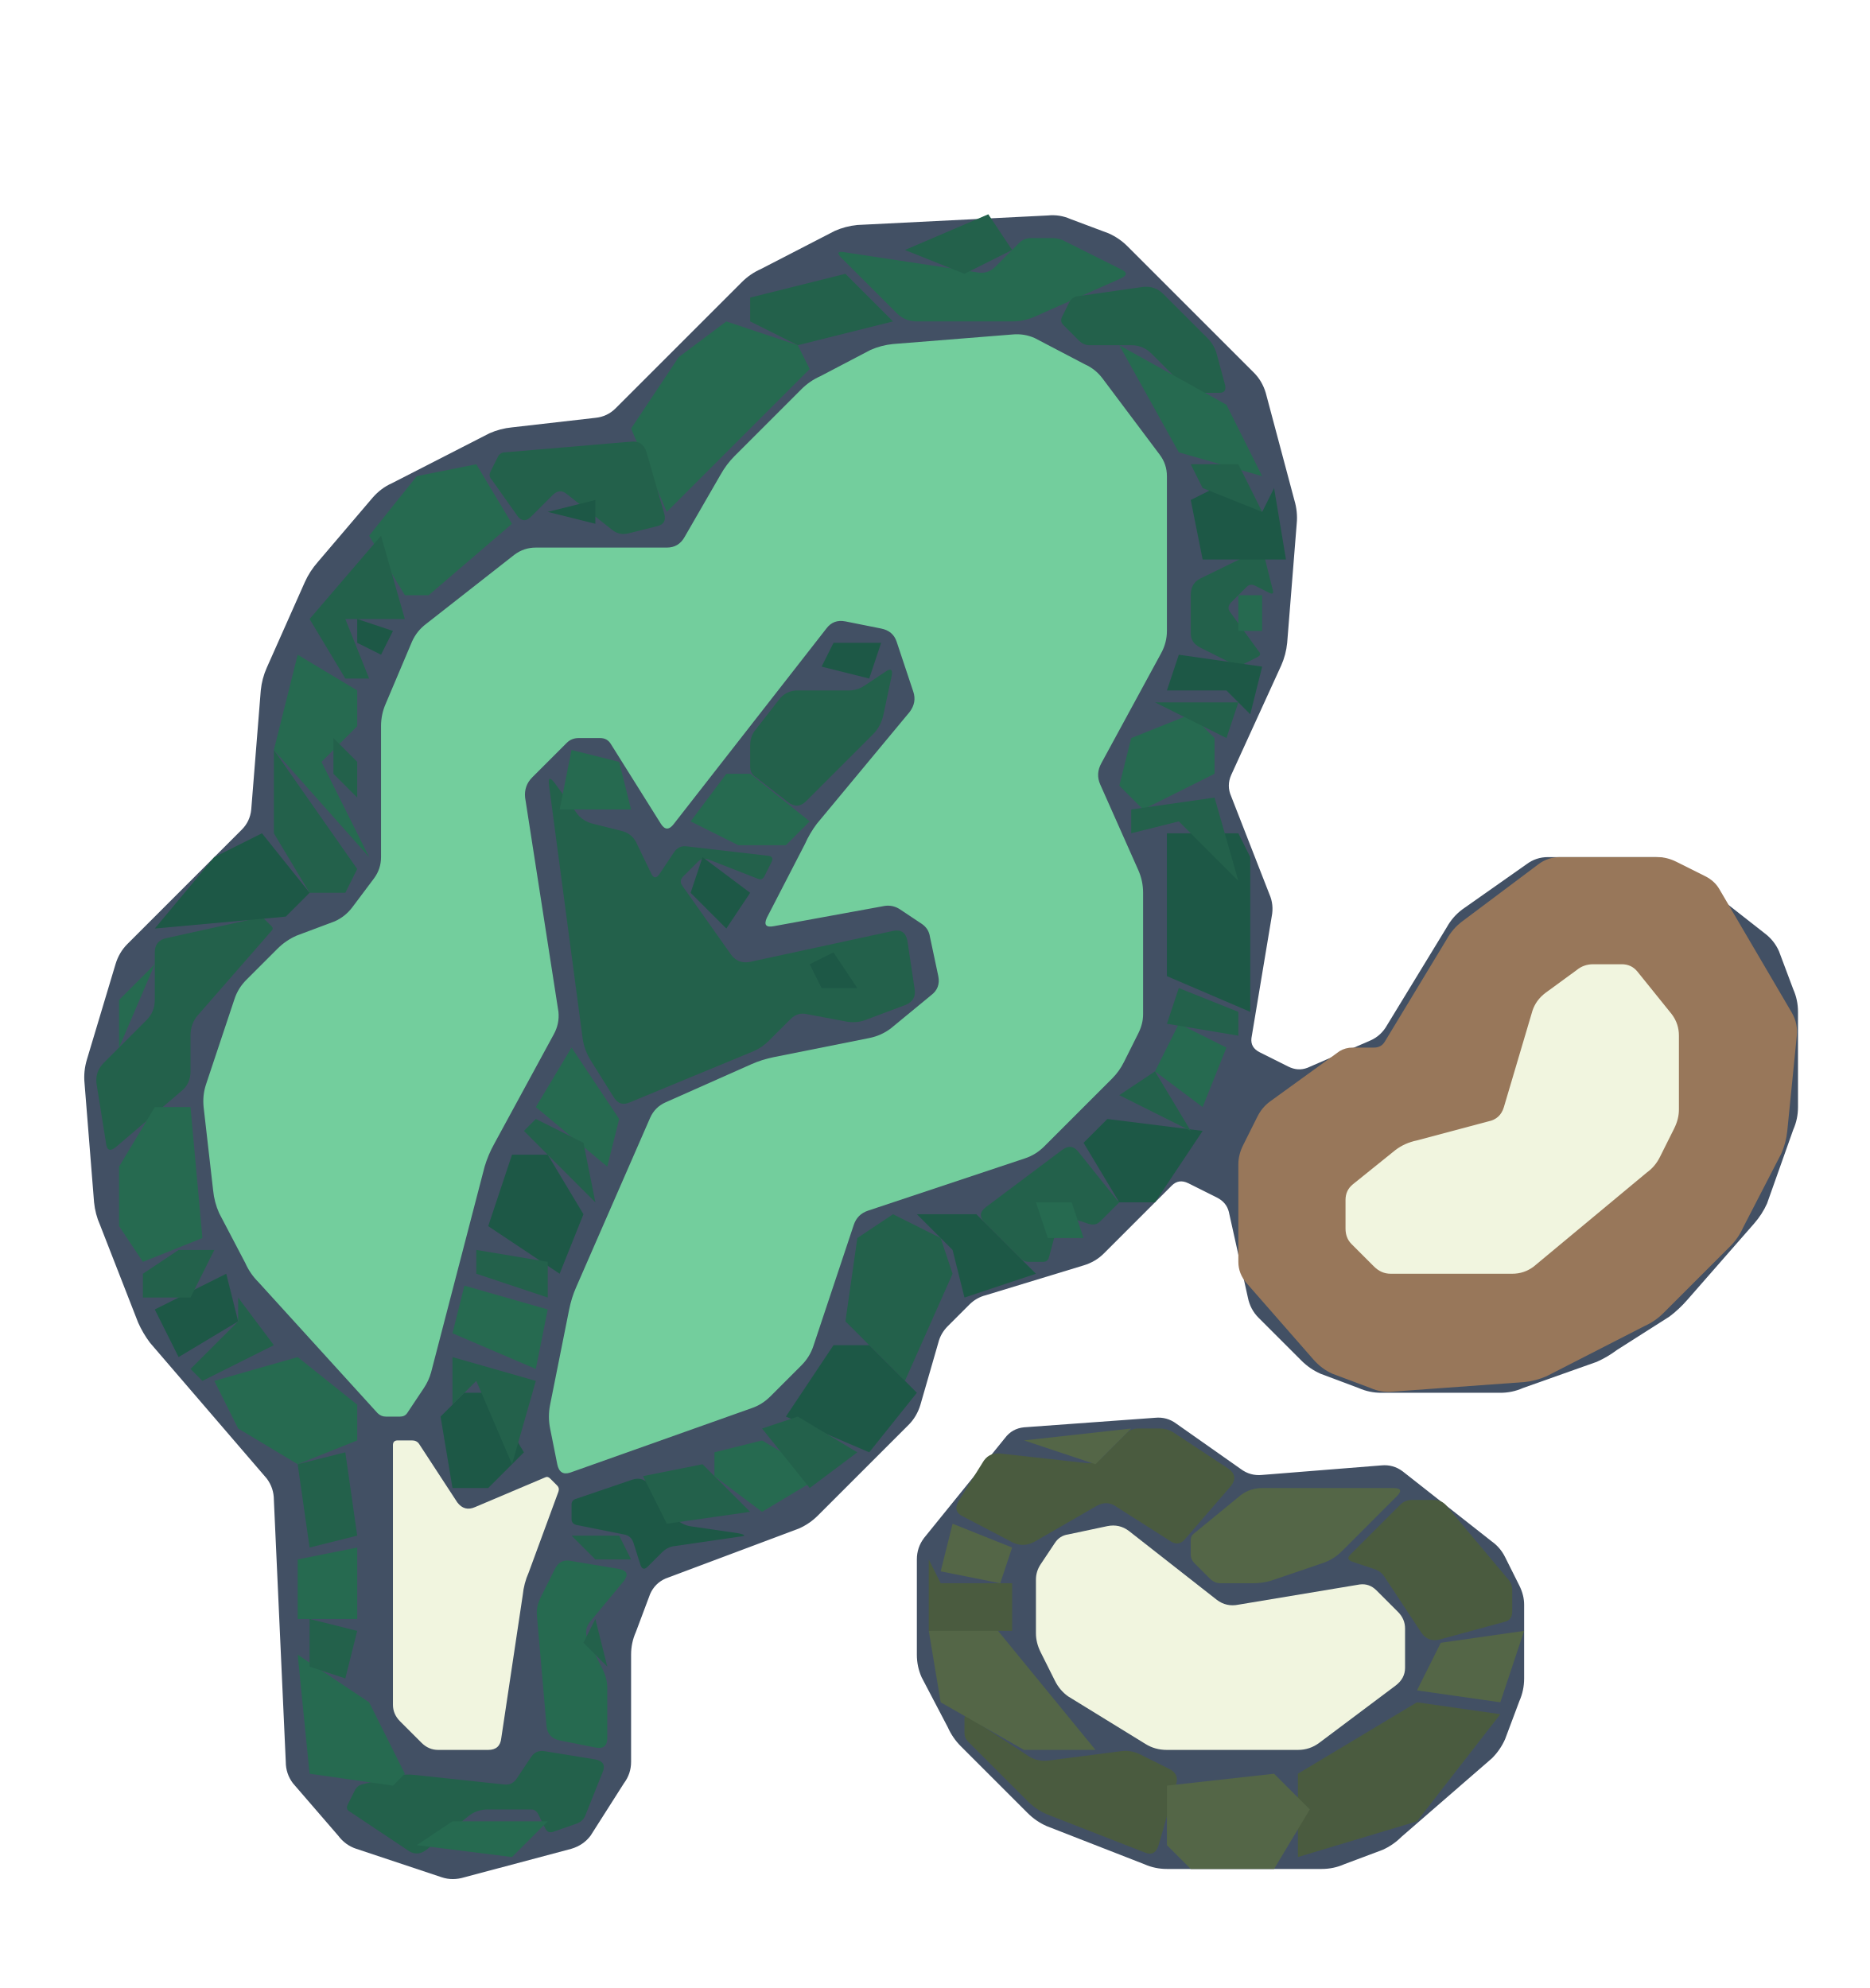
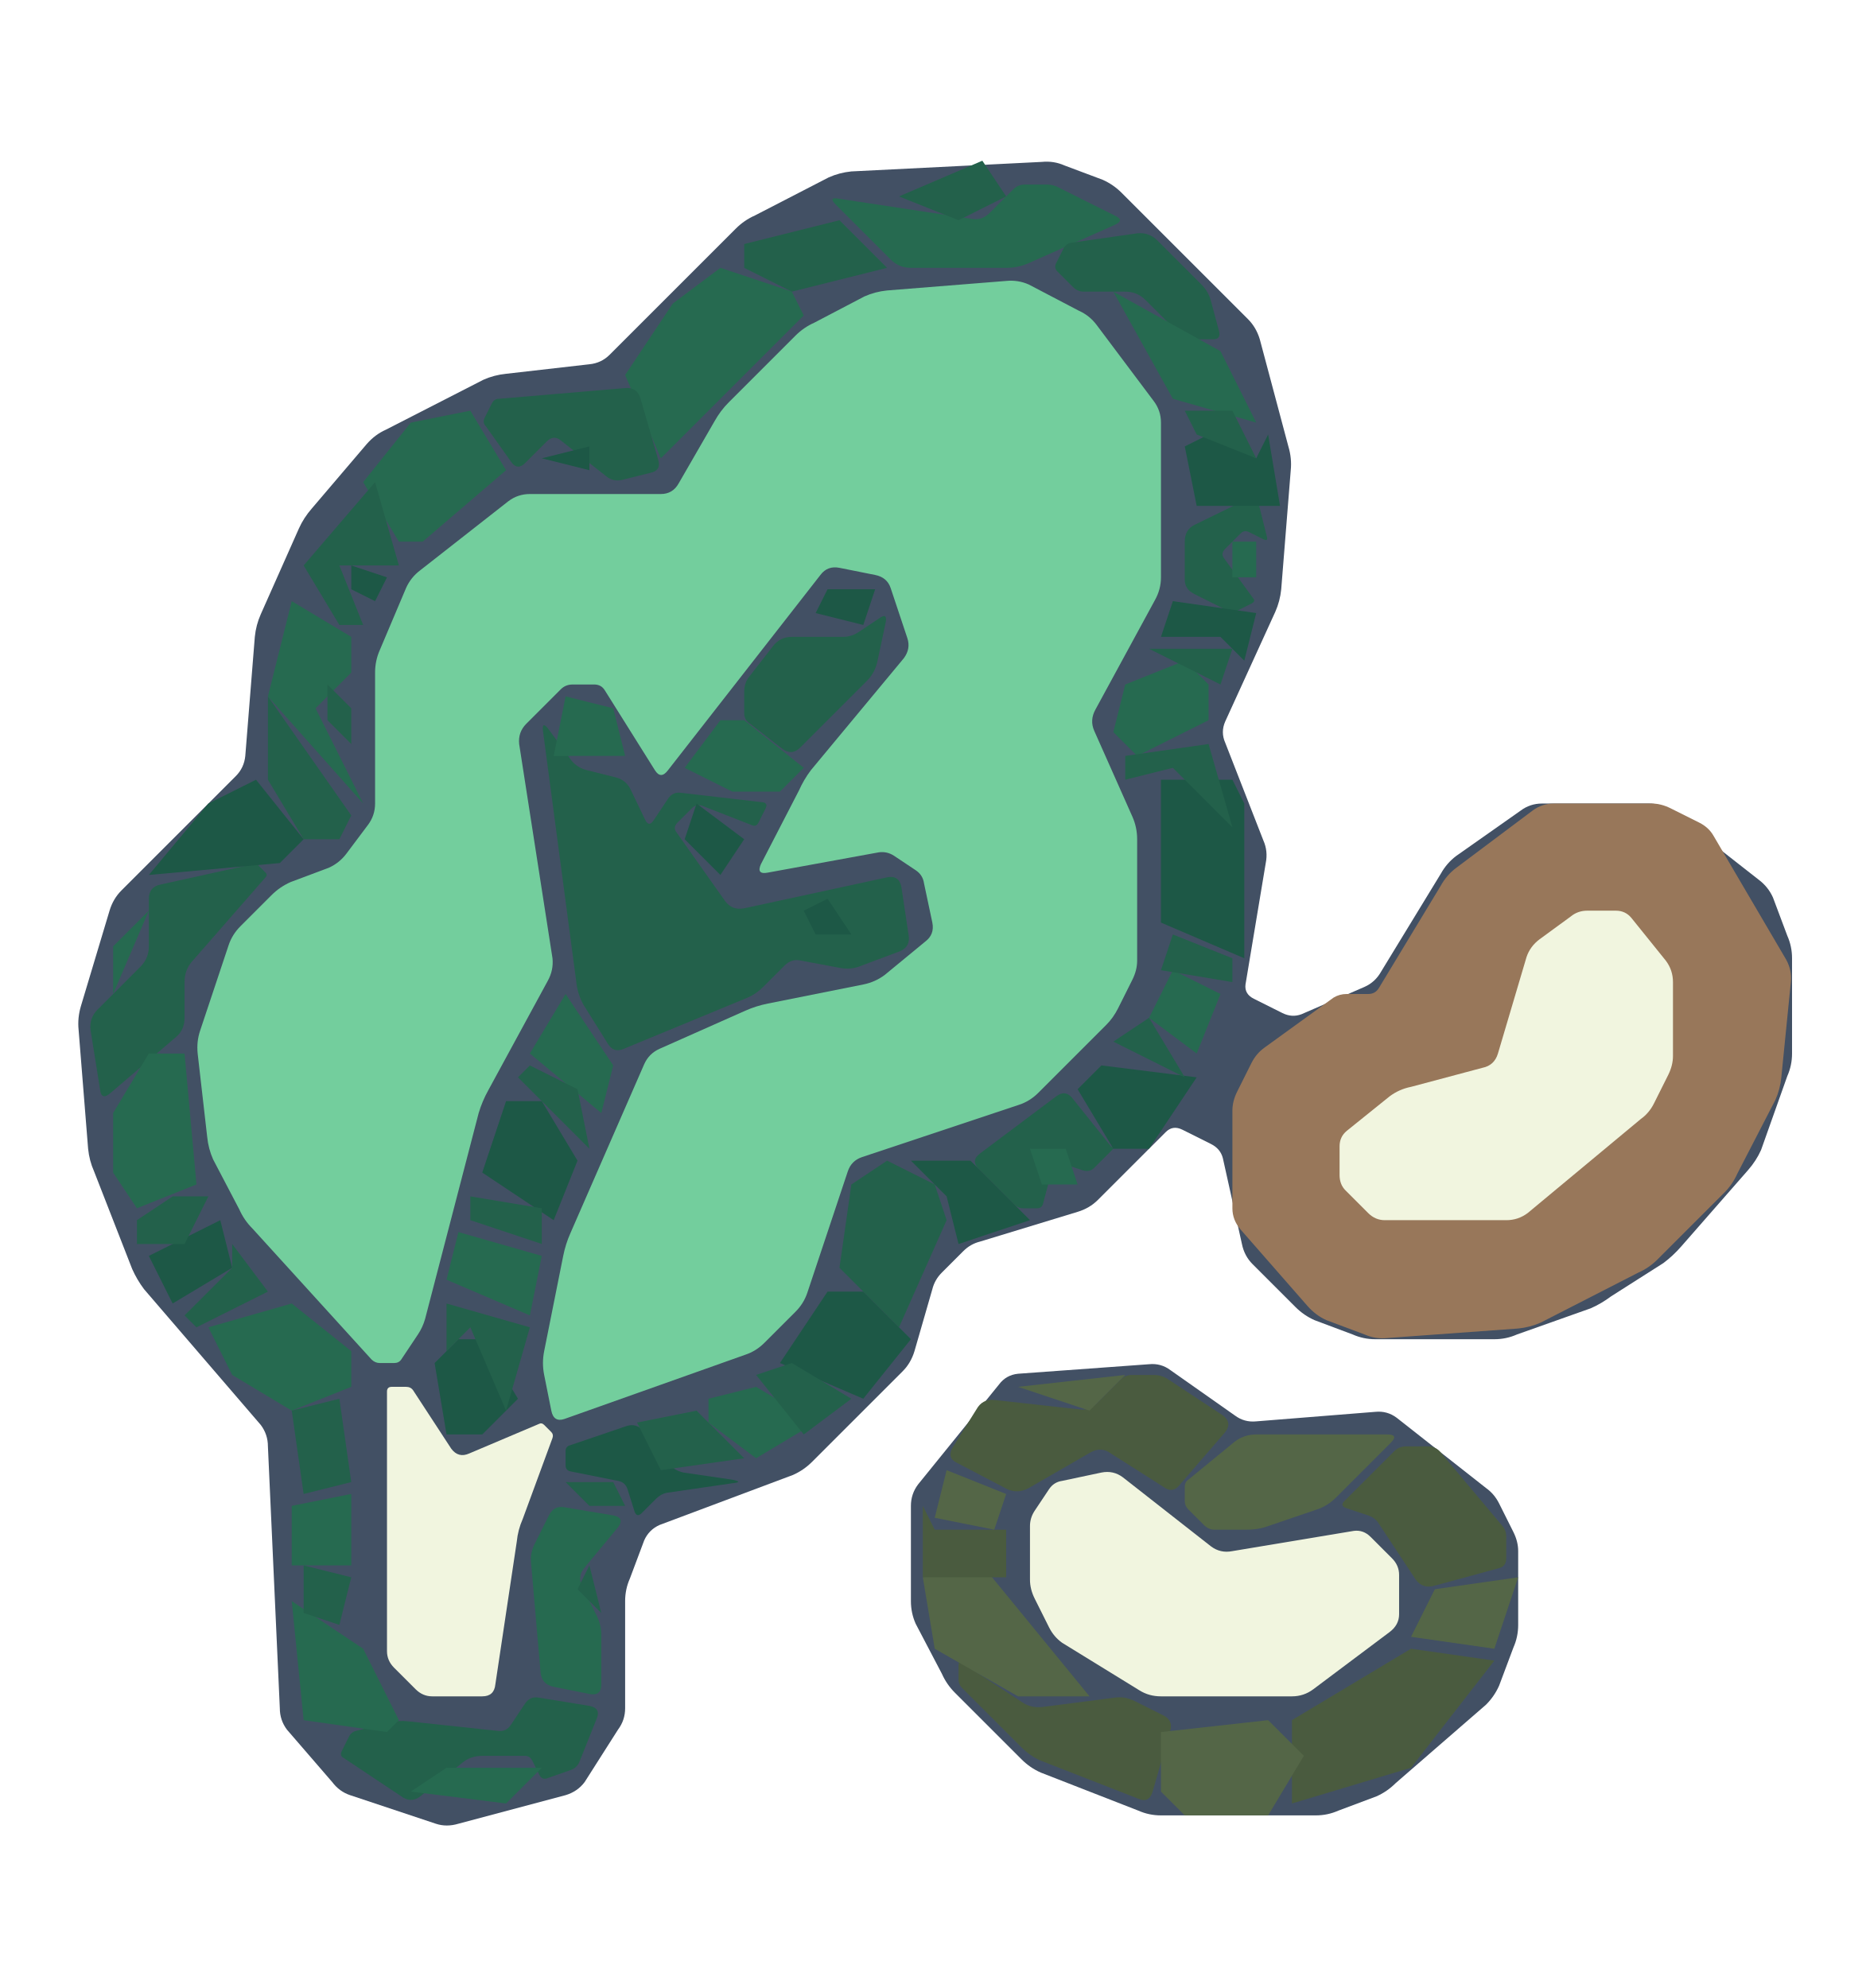
- <svg xmlns="http://www.w3.org/2000/svg" viewBox="0 0 157 167" aria-hidden="true">
+ <svg xmlns="http://www.w3.org/2000/svg" viewBox="0.500 4.500 157 167" aria-hidden="true">
  <path fill="#425064" d="M77.0 131.0 L77.0 139.0 Q77.0 140.0 77.4 140.9 L79.6 145.1 Q80.0 146.0 80.7 146.7 L86.3 152.3 Q87.0 153.0 87.9 153.4 L96.1 156.6 Q97.0 157.0 98.0 157.0 L111.0 157.0 Q112.0 157.0 112.9 156.6 L116.1 155.4 Q117.0 155.0 117.7 154.3 L125.3 147.7 Q126.0 147.0 126.4 146.1 L127.6 142.9 Q128.0 142.0 128.0 141.0 L128.0 134.8 Q128.0 134.0 127.6 133.2 L126.4 130.8 Q126.0 130.0 125.3 129.5 L117.8 123.6 Q117.0 123.0 116.0 123.1 L106.0 123.9 Q105.0 124.0 104.2 123.4 L98.8 119.6 Q98.0 119.0 97.0 119.1 L86.0 119.9 Q85.0 120.0 84.4 120.8 L77.6 129.2 Q77.0 130.0 77.0 131.0 Z" />
  <path fill="#425064" d="M93.1 19.6 L89.9 18.4 Q89.0 18.0 88.0 18.1 L72.0 18.9 Q71.0 19.0 70.1 19.4 L63.9 22.6 Q63.0 23.0 62.3 23.7 L51.7 34.3 Q51.0 35.0 50.0 35.1 L43.0 35.9 Q42.0 36.0 41.1 36.4 L32.9 40.6 Q32.0 41.0 31.3 41.8 L26.7 47.2 Q26.0 48.0 25.6 48.9 L22.4 56.1 Q22.0 57.0 21.9 58.0 L21.1 68.0 Q21.0 69.0 20.3 69.7 L10.7 79.3 Q10.0 80.0 9.7 81.0 L7.3 89.0 Q7.0 90.0 7.1 91.0 L7.9 101.0 Q8.0 102.0 8.4 102.9 L11.6 111.1 Q12.0 112.0 12.6 112.8 L22.4 124.2 Q23.0 125.0 23.0 126.0 L24.0 148.0 Q24.0 149.0 24.6 149.8 L28.4 154.2 Q29.0 155.0 29.9 155.3 L37.1 157.7 Q38.0 158.0 39.0 157.7 L48.0 155.3 Q49.0 155.0 49.6 154.2 L52.4 149.8 Q53.0 149.0 53.0 148.0 L53.0 139.0 Q53.0 138.0 53.4 137.1 L54.6 133.9 Q55.0 133.0 55.9 132.6 L67.1 128.4 Q68.0 128.0 68.7 127.3 L76.3 119.7 Q77.0 119.0 77.3 118.0 L78.8 112.8 Q79.0 112.0 79.6 111.4 L81.4 109.6 Q82.0 109.0 82.8 108.8 L91.0 106.3 Q92.0 106.0 92.7 105.3 L98.4 99.6 Q99.0 99.0 99.8 99.4 L102.2 100.6 Q103.0 101.0 103.2 101.8 L104.8 109.0 Q105.0 110.0 105.7 110.7 L109.3 114.3 Q110.0 115.0 110.9 115.4 L114.1 116.6 Q115.0 117.0 116.0 117.0 L126.0 117.0 Q127.0 117.0 127.9 116.6 L134.1 114.4 Q135.0 114.0 135.8 113.4 L140.2 110.6 Q141.0 110.0 141.7 109.2 L147.3 102.8 Q148.0 102.0 148.4 101.1 L150.6 94.9 Q151.0 94.0 151.0 93.0 L151.0 85.0 Q151.0 84.0 150.6 83.1 L149.4 79.9 Q149.0 79.0 148.2 78.4 L140.8 72.6 Q140.0 72.0 139.0 72.0 L130.0 72.0 Q129.0 72.0 128.2 72.6 L122.8 76.4 Q122.0 77.0 121.5 77.9 L116.5 86.1 Q116.0 87.0 115.1 87.4 L109.8 89.7 Q109.0 90.0 108.2 89.6 L105.8 88.4 Q105.0 88.0 105.1 87.2 L106.8 77.0 Q107.0 76.0 106.6 75.1 L103.4 66.9 Q103.0 66.0 103.4 65.1 L107.6 55.9 Q108.0 55.0 108.1 54.0 L108.9 44.0 Q109.0 43.0 108.7 42.0 L106.3 33.0 Q106.0 32.0 105.3 31.3 L94.7 20.7 Q94.0 20.0 93.1 19.6 Z" />
  <path fill="#73ce9d" d="M91.1 30.6 L86.9 28.4 Q86.0 28.0 85.0 28.1 L75.0 28.9 Q74.0 29.0 73.1 29.4 L68.9 31.6 Q68.0 32.0 67.3 32.7 L61.7 38.3 Q61.0 39.0 60.5 39.9 L57.5 45.1 Q57.0 46.0 56.0 46.0 L45.0 46.0 Q44.0 46.0 43.2 46.6 L35.8 52.4 Q35.0 53.0 34.6 53.9 L32.4 59.1 Q32.0 60.0 32.0 61.0 L32.0 72.0 Q32.0 73.0 31.4 73.8 L29.6 76.2 Q29.0 77.0 28.1 77.4 L24.9 78.6 Q24.0 79.0 23.3 79.7 L20.7 82.3 Q20.0 83.0 19.7 83.9 L17.3 91.1 Q17.0 92.0 17.1 93.0 L17.9 100.0 Q18.0 101.0 18.4 101.9 L20.6 106.1 Q21.0 107.0 21.7 107.7 L31.7 118.7 Q32.0 119.0 32.4 119.0 L33.6 119.0 Q34.0 119.0 34.2 118.7 L35.6 116.6 Q36.0 116.0 36.2 115.3 L40.7 98.0 Q41.0 97.0 41.5 96.1 L46.5 86.9 Q47.0 86.0 46.9 85.0 L44.1 67.0 Q44.0 66.0 44.7 65.3 L47.6 62.4 Q48.0 62.0 48.6 62.0 L50.4 62.0 Q51.0 62.0 51.3 62.5 L55.5 69.2 Q56.0 70.0 56.6 69.2 L69.4 52.8 Q70.0 52.0 71.0 52.2 L74.0 52.8 Q75.0 53.0 75.3 53.9 L76.7 58.1 Q77.0 59.0 76.4 59.8 L68.6 69.2 Q68.0 70.0 67.6 70.9 L64.4 77.1 Q64.0 78.0 65.0 77.8 L74.3 76.1 Q75.0 76.0 75.6 76.4 L77.4 77.6 Q78.0 78.0 78.1 78.7 L78.8 82.0 Q79.0 83.0 78.2 83.6 L74.8 86.4 Q74.0 87.0 73.0 87.2 L65.0 88.8 Q64.0 89.0 63.1 89.4 L55.9 92.6 Q55.0 93.0 54.6 93.9 L48.4 108.1 Q48.0 109.0 47.8 110.0 L46.2 118.0 Q46.0 119.0 46.2 120.0 L46.8 123.0 Q47.0 124.0 47.9 123.7 L63.1 118.3 Q64.0 118.0 64.7 117.3 L67.3 114.7 Q68.0 114.0 68.3 113.1 L71.7 102.9 Q72.0 102.0 72.9 101.7 L86.1 97.3 Q87.0 97.0 87.7 96.3 L93.4 90.6 Q94.0 90.0 94.4 89.2 L95.6 86.8 Q96.0 86.0 96.0 85.2 L96.0 75.0 Q96.0 74.0 95.6 73.1 L92.4 65.9 Q92.0 65.0 92.5 64.1 L97.5 54.9 Q98.0 54.0 98.0 53.0 L98.0 40.0 Q98.0 39.0 97.4 38.2 L92.6 31.8 Q92.0 31.0 91.1 30.6 Z" />
  <path fill="#98775a" d="M143.2 73.6 L140.8 72.4 Q140.0 72.0 139.2 72.0 L131.0 72.0 Q130.0 72.0 129.2 72.6 L122.8 77.4 Q122.0 78.0 121.5 78.9 L116.3 87.5 Q116.0 88.0 115.4 88.0 L113.6 88.0 Q113.0 88.0 112.5 88.3 L106.7 92.5 Q106.0 93.0 105.6 93.8 L104.4 96.2 Q104.0 97.0 104.0 97.8 L104.0 106.0 Q104.0 107.0 104.7 107.8 L110.3 114.2 Q111.0 115.0 111.9 115.4 L115.1 116.6 Q116.0 117.0 117.0 116.9 L128.0 116.1 Q129.0 116.0 129.9 115.6 L138.1 111.4 Q139.0 111.0 139.7 110.3 L145.3 104.7 Q146.0 104.0 146.4 103.1 L149.6 96.9 Q150.0 96.0 150.1 95.0 L150.9 87.0 Q151.0 86.0 150.5 85.1 L144.4 74.7 Q144.0 74.0 143.2 73.6 Z" />
  <path fill="#98775a" d="M141.2 84.0 L142.8 90.0 Q143.0 91.0 142.7 91.9 L141.3 96.1 Q141.0 97.0 140.3 97.8 L134.7 104.2 Q134.0 105.0 133.1 105.4 L125.9 108.6 Q125.0 109.0 124.0 109.0 L119.0 109.0 Q118.0 109.0 117.1 108.5 L113.7 106.4 Q113.0 106.0 112.6 105.2 L111.4 102.8 Q111.0 102.0 111.4 101.2 L112.6 98.8 Q113.0 98.0 113.7 97.6 L117.1 95.5 Q118.0 95.0 119.0 94.8 L123.0 94.2 Q124.0 94.0 124.4 93.1 L129.6 81.9 Q130.0 81.0 130.9 80.6 L134.1 79.4 Q135.0 79.0 135.8 79.6 L140.2 82.4 Q141.0 83.0 141.2 84.0 Z" />
  <path fill="#f1f5df" d="M136.2 81.0 L133.8 81.0 Q133.0 81.0 132.4 81.5 L129.8 83.4 Q129.0 84.0 128.7 84.9 L126.3 93.0 Q126.0 94.0 125.0 94.2 L119.0 95.8 Q118.0 96.0 117.2 96.6 L113.6 99.5 Q113.0 100.0 113.0 100.8 L113.0 103.2 Q113.0 104.0 113.5 104.5 L115.4 106.4 Q116.0 107.0 116.8 107.0 L127.0 107.0 Q128.0 107.0 128.8 106.4 L138.3 98.5 Q139.0 98.0 139.4 97.2 L140.6 94.8 Q141.0 94.0 141.0 93.2 L141.0 87.0 Q141.0 86.0 140.4 85.2 L137.5 81.6 Q137.0 81.0 136.2 81.0 Z" />
  <path fill="#f1f5df" d="M87.0 132.7 L87.0 137.2 Q87.0 138.0 87.4 138.8 L88.6 141.2 Q89.0 142.0 89.7 142.5 L96.2 146.5 Q97.0 147.0 98.0 147.0 L109.0 147.0 Q110.0 147.0 110.8 146.4 L117.2 141.6 Q118.0 141.0 118.0 140.1 L118.0 136.8 Q118.0 136.0 117.4 135.4 L115.6 133.6 Q115.0 133.0 114.2 133.1 L104.0 134.8 Q103.0 135.0 102.2 134.4 L94.8 128.6 Q94.0 128.0 93.0 128.2 L89.7 128.9 Q89.0 129.0 88.6 129.6 L87.4 131.4 Q87.0 132.0 87.0 132.7 Z" />
  <path fill="#23614b" d="M46.1 65.9 L48.9 87.0 Q49.0 88.0 49.5 88.9 L51.5 92.1 Q52.0 93.0 52.9 92.6 L63.3 88.3 Q64.0 88.0 64.6 87.4 L66.4 85.6 Q67.0 85.0 67.8 85.2 L71.0 85.8 Q72.0 86.0 72.9 85.6 L76.1 84.4 Q77.0 84.0 76.8 83.0 L76.2 79.0 Q76.0 78.0 75.0 78.2 L63.0 80.8 Q62.0 81.0 61.4 80.2 L57.3 74.4 Q57.0 74.0 57.4 73.6 L58.6 72.4 Q59.0 72.0 59.5 72.2 L63.6 73.8 Q64.0 74.0 64.2 73.6 L64.8 72.4 Q65.0 72.0 64.6 71.9 L57.7 71.1 Q57.0 71.0 56.6 71.6 L55.4 73.4 Q55.0 74.0 54.7 73.4 L53.4 70.7 Q53.0 70.0 52.2 69.8 L49.8 69.2 Q49.0 69.0 48.5 68.4 L46.6 65.8 Q46.0 65.0 46.1 65.9 Z" />
  <path fill="#f1f5df" d="M33.0 121.4 L33.0 143.2 Q33.0 144.0 33.6 144.6 L35.4 146.4 Q36.0 147.0 36.8 147.0 L41.0 147.0 Q42.0 147.0 42.1 146.0 L43.9 134.0 Q44.0 133.0 44.4 132.1 L46.9 125.3 Q47.0 125.0 46.8 124.8 L46.2 124.2 Q46.0 124.0 45.8 124.1 L39.9 126.6 Q39.0 127.0 38.4 126.2 L35.2 121.3 Q35.0 121.0 34.6 121.0 L33.4 121.0 Q33.0 121.0 33.0 121.4 Z" />
  <path fill="#4a5b3f" d="M103.2 123.4 L98.5 120.3 Q98.0 120.0 97.4 120.0 L95.6 120.0 Q95.0 120.0 94.6 120.4 L92.6 122.4 Q92.0 123.0 91.2 122.9 L84.0 122.1 Q83.0 122.0 82.5 122.9 L80.5 126.1 Q80.0 127.0 80.9 127.4 L85.1 129.6 Q86.0 130.0 86.9 129.5 L92.1 126.5 Q93.0 126.0 93.8 126.6 L98.2 129.4 Q99.0 130.0 99.6 129.2 L103.4 124.8 Q104.0 124.0 103.2 123.4 Z" />
  <path fill="#4a5b3f" d="M126 144 L119 143 L109 149 L109 156 L119 153 Z" />
  <path fill="#266a50" d="M67 29 L61 27 L57 30 L53 36 L56 43 L68 31 Z" />
  <path fill="#23614b" d="M21.7 77.1 L14.0 78.8 Q13.0 79.0 13.0 80.0 L13.0 84.0 Q13.0 85.0 12.3 85.7 L8.7 89.3 Q8.0 90.0 8.1 91.0 L8.9 96.0 Q9.0 97.0 9.8 96.3 L15.3 91.6 Q16.0 91.0 16.0 90.0 L16.0 87.0 Q16.0 86.0 16.6 85.3 L22.8 78.2 Q23.0 78.0 22.8 77.8 L22.2 77.2 Q22.0 77.0 21.7 77.1 Z" />
  <path fill="#1d5846" d="M98 70 L98 82 L105 85 L105 72 L104 70 Z" />
  <path fill="#4a5b3f" d="M113.6 131.2 L115.4 131.8 Q116.0 132.0 116.3 132.5 L119.4 137.2 Q120.0 138.0 121.0 137.7 L126.5 136.2 Q127.0 136.0 127.0 135.4 L127.0 133.6 Q127.0 133.0 126.6 132.6 L121.4 126.4 Q121.0 126.0 120.4 126.0 L118.6 126.0 Q118.0 126.0 117.6 126.4 L113.4 130.6 Q113.0 131.0 113.6 131.2 Z" />
  <path fill="#266a50" d="M94.1 22.6 L89.5 20.3 Q89.0 20.0 88.4 20.0 L86.6 20.0 Q86.0 20.0 85.6 20.4 L83.6 22.4 Q83.0 23.0 82.2 22.9 L71.0 21.2 Q70.0 21.0 70.7 21.7 L75.3 26.3 Q76.0 27.0 77.0 27.0 L85.0 27.0 Q86.0 27.0 86.9 26.6 L94.1 23.4 Q95.0 23.0 94.1 22.6 Z" />
  <path fill="#546647" d="M100.3 131.3 L101.6 132.6 Q102.0 133.0 102.5 133.0 L105.2 133.0 Q106.0 133.0 106.7 132.8 L111.1 131.3 Q112.0 131.0 112.7 130.3 L117.3 125.7 Q118.0 125.0 117.0 125.0 L106.0 125.0 Q105.0 125.0 104.2 125.6 L100.3 128.8 Q100.0 129.0 100.0 129.4 L100.0 130.6 Q100.0 131.0 100.3 131.3 Z" />
  <path fill="#23614b" d="M50.0 147.8 L45.7 147.1 Q45.0 147.0 44.6 147.6 L43.4 149.4 Q43.0 150.0 42.3 149.9 L34.8 149.1 Q34.0 149.0 33.2 149.2 L30.4 149.9 Q30.0 150.0 29.8 150.4 L29.2 151.6 Q29.0 152.0 29.4 152.2 L34.2 155.4 Q35.0 156.0 35.8 155.4 L39.3 152.6 Q40.0 152.0 41.0 152.0 L44.6 152.0 Q45.0 152.0 45.2 152.4 L45.8 153.6 Q46.0 154.0 46.4 153.9 L48.4 153.2 Q49.0 153.0 49.2 152.4 L50.6 148.9 Q51.0 148.0 50.0 147.8 Z" />
  <path fill="#4a5b3f" d="M81.0 144.4 L81.0 145.6 Q81.0 146.0 81.3 146.3 L86.3 151.3 Q87.0 152.0 87.9 152.4 L96.1 155.6 Q97.0 156.0 97.3 155.0 L98.8 149.8 Q99.0 149.0 98.2 148.6 L95.8 147.4 Q95.0 147.0 94.2 147.1 L88.0 147.9 Q87.0 148.0 86.2 147.4 L81.3 144.2 Q81.0 144.0 81.0 144.4 Z" />
  <path fill="#546647" d="M78 137 L79 143 L86 147 L92 147 L83 136 Z" />
  <path fill="#23614b" d="M74.4 56.4 L72.6 57.6 Q72.0 58.0 71.3 58.0 L67.0 58.0 Q66.0 58.0 65.4 58.8 L63.3 61.5 Q63.0 62.0 63.0 62.6 L63.0 64.4 Q63.0 65.0 63.5 65.3 L66.2 67.4 Q67.0 68.0 67.7 67.3 L73.3 61.7 Q74.0 61.0 74.2 60.0 L74.9 56.7 Q75.0 56.0 74.4 56.4 Z" />
  <path fill="#546647" d="M98 150 L98 155 L100 157 L107 157 L110 152 L107 149 Z" />
  <path fill="#266a50" d="M40 39 L35 40 L31 45 L34 50 L36 50 L43 44 Z" />
  <path fill="#23614b" d="M75 102 L72 104 L71 111 L76 116 L80 107 L79 104 Z" />
  <path fill="#266a50" d="M46.6 131.8 L45.4 134.2 Q45.0 135.0 45.1 135.8 L45.9 145.0 Q46.0 146.0 47.0 146.2 L50.0 146.8 Q51.0 147.0 51.0 146.0 L51.0 141.8 Q51.0 141.0 50.6 140.2 L49.4 137.8 Q49.0 137.0 49.5 136.3 L52.4 132.8 Q53.0 132.0 52.0 131.8 L47.8 131.1 Q47.0 131.0 46.6 131.8 Z" />
  <path fill="#23614b" d="M41.3 40.3 L43.5 43.4 Q44.0 44.0 44.6 43.4 L46.4 41.6 Q47.0 41.0 47.6 41.5 L51.4 44.5 Q52.0 45.0 52.8 44.8 L55.2 44.2 Q56.0 44.0 55.8 43.2 L54.3 38.0 Q54.0 37.0 53.0 37.1 L42.4 38.0 Q42.0 38.0 41.8 38.4 L41.2 39.6 Q41.0 40.0 41.3 40.3 Z" />
  <path fill="#266a50" d="M18 116 L20 120 L25 123 L30 121 L30 118 L25 114 Z" />
  <path fill="#266a50" d="M16 93 L13 93 L10 98 L10 103 L12 106 L17 104 Z" />
  <path fill="#23614b" d="M89.8 25.4 L89.2 26.6 Q89.0 27.0 89.3 27.3 L90.6 28.6 Q91.0 29.0 91.5 29.0 L95.0 29.0 Q96.0 29.0 96.7 29.7 L99.6 32.6 Q100.0 33.0 100.6 33.0 L102.4 33.0 Q103.0 33.0 102.9 32.4 L102.2 29.8 Q102.0 29.0 101.4 28.4 L97.7 24.7 Q97.0 24.0 96.0 24.1 L90.4 24.9 Q90.0 25.0 89.8 25.4 Z" />
  <path fill="#266a50" d="M25 55 L23 63 L31 72 L27 64 L30 61 L30 58 Z" />
  <path fill="#1d5846" d="M70 113 L66 119 L73 122 L77 117 L73 113 Z" />
  <path fill="#266a50" d="M25 139 L26 149 L33 150 L34 149 L31 143 Z" />
  <path fill="#1d5846" d="M26 75 L22 70 L18 72 L13 78 L24 77 Z" />
  <path fill="#23614b" d="M94.8 100.2 L94.2 100.8 Q94.0 101.0 93.8 100.8 L90.6 96.8 Q90.0 96.0 89.2 96.6 L82.8 101.4 Q82.0 102.0 82.7 102.7 L85.7 105.7 Q86.0 106.0 86.4 106.0 L87.6 106.0 Q88.0 106.0 88.1 105.6 L88.9 102.6 Q89.0 102.0 89.6 102.2 L91.4 102.8 Q92.0 103.0 92.4 102.6 L94.8 100.2 Q95.0 100.0 94.8 100.2 Z" />
  <path fill="#23614b" d="M63 25 L63 27 L67 29 L75 27 L71 23 Z" />
  <path fill="#1d5846" d="M43 97 L41 103 L47 107 L49 102 L46 97 Z" />
  <path fill="#266a50" d="M94 29 L99 38 L106 40 L103 34 Z" />
  <path fill="#1d5846" d="M91 96 L94 101 L97 101 L101 95 L93 94 Z" />
  <path fill="#23614b" d="M32 45 L26 52 L29 57 L31 57 L29 52 L34 52 Z" />
  <path fill="#1d5846" d="M48.0 126.4 L48.0 127.6 Q48.0 128.0 48.4 128.1 L52.4 128.9 Q53.0 129.0 53.2 129.6 L53.8 131.5 Q54.0 132.0 54.4 131.6 L55.6 130.4 Q56.0 130.0 56.5 129.9 L62.0 129.1 Q63.0 129.0 62.0 128.8 L57.9 128.2 Q57.0 128.0 56.4 127.2 L54.6 124.8 Q54.0 124.0 53.1 124.3 L48.4 125.9 Q48.0 126.0 48.0 126.4 Z" />
  <path fill="#266a50" d="M100 60 L95 62 L94 66 L96 68 L102 65 L102 62 Z" />
  <path fill="#23614b" d="M23 63 L23 70 L26 75 L29 75 L30 73 Z" />
  <path fill="#266a50" d="M39 108 L38 112 L45 115 L46 110 Z" />
  <path fill="#266a50" d="M58 69 L62 71 L66 71 L68 69 L63 65 L61 65 Z" />
  <path fill="#1d5846" d="M39 117 L37 119 L38 125 L41 125 L44 122 L41 117 Z" />
  <path fill="#23614b" d="M105.3 46.4 L100.8 48.6 Q100.0 49.0 100.0 50.0 L100.0 53.2 Q100.0 54.0 100.8 54.4 L103.6 55.8 Q104.0 56.0 104.4 55.8 L105.6 55.2 Q106.0 55.0 105.7 54.7 L103.3 51.4 Q103.0 51.0 103.4 50.6 L104.7 49.3 Q105.0 49.0 105.4 49.2 L106.6 49.8 Q107.0 50.0 106.9 49.6 L106.2 46.8 Q106.0 46.0 105.3 46.4 Z" />
  <path fill="#546647" d="M128 137 L121 138 L119 142 L126 143 Z" />
  <path fill="#266a50" d="M48 88 L45 93 L51 98 L52 94 Z" />
  <path fill="#266a50" d="M60 122 L60 124 L64 127 L69 124 L64 121 Z" />
  <path fill="#23614b" d="M29 122 L25 123 L26 130 L30 129 Z" />
  <path fill="#1d5846" d="M100 42 L101 47 L108 47 L107 41 L106 43 L102 41 Z" />
  <path fill="#1d5846" d="M77 102 L80 105 L81 109 L87 107 L82 102 Z" />
  <path fill="#23614b" d="M38 114 L38 121 L38 118 L40 116 L43 123 L45 116 Z" />
  <path fill="#266a50" d="M46 153 L38 153 L35 155 L43 156 Z" />
  <path fill="#23614b" d="M54 124 L56 128 L63 127 L59 123 Z" />
  <path fill="#266a50" d="M99 86 L97 90 L101 93 L103 88 Z" />
  <path fill="#1d5846" d="M19 107 L13 110 L15 114 L20 111 Z" />
  <path fill="#4a5b3f" d="M78 131 L78 137 L85 137 L85 133 L79 133 Z" />
  <path fill="#266a50" d="M48 63 L47 68 L53 68 L52 64 Z" />
  <path fill="#266a50" d="M30 130 L25 131 L25 136 L30 136 Z" />
  <path fill="#23614b" d="M85 21 L83 18 L76 21 L81 23 Z" />
  <path fill="#23614b" d="M95 68 L95 70 L99 69 L104 74 L102 67 Z" />
  <path fill="#1d5846" d="M99 55 L98 58 L103 58 L105 60 L106 56 Z" />
  <path fill="#546647" d="M80 128 L79 132 L84 133 L85 130 Z" />
  <path fill="#23614b" d="M20 109 L20 111 L16 115 L17 116 L23 113 Z" />
  <path fill="#23614b" d="M18 105 L15 105 L12 107 L12 109 L16 109 Z" />
  <path fill="#23614b" d="M45 94 L44 95 L50 101 L49 96 Z" />
  <path fill="#23614b" d="M40 105 L40 107 L46 109 L46 106 Z" />
  <path fill="#1d5846" d="M59 72 L58 75 L61 78 L63 75 Z" />
  <path fill="#23614b" d="M94 92 L100 95 L97 90 Z" />
  <path fill="#546647" d="M86 121 L92 123 L95 120 Z" />
  <path fill="#23614b" d="M64 120 L68 125 L72 122 L67 119 Z" />
  <path fill="#23614b" d="M26 136 L26 140 L29 141 L30 137 Z" />
  <path fill="#23614b" d="M100 39 L101 41 L106 43 L104 39 Z" />
  <path fill="#23614b" d="M98 86 L104 87 L104 85 L99 83 Z" />
  <path fill="#1d5846" d="M69 56 L73 57 L74 54 L70 54 Z" />
  <path fill="#23614b" d="M97 59 L103 62 L104 59 Z" />
  <path fill="#266a50" d="M87 101 L88 104 L91 104 L90 101 Z" />
  <path fill="#23614b" d="M68 81 L70 80 L72 83 L70 84 Z" />
  <path fill="#266a50" d="M13 81 L10 84 L10 88 Z" />
  <path fill="#1d5846" d="M68 81 L69 83 L72 83 L70 80 Z" />
  <path fill="#23614b" d="M48 129 L50 131 L53 131 L52 129 Z" />
  <path fill="#1d5846" d="M46 43 L50 44 L50 42 Z" />
  <path fill="#1d5846" d="M30 52 L30 54 L32 55 L33 53 Z" />
  <path fill="#23614b" d="M28 62 L28 65 L30 67 L30 64 Z" />
  <path fill="#23614b" d="M50 136 L49 138 L51 140 Z" />
  <path fill="#266a50" d="M104 50 L104 53 L106 53 L106 50 Z" />
</svg>
